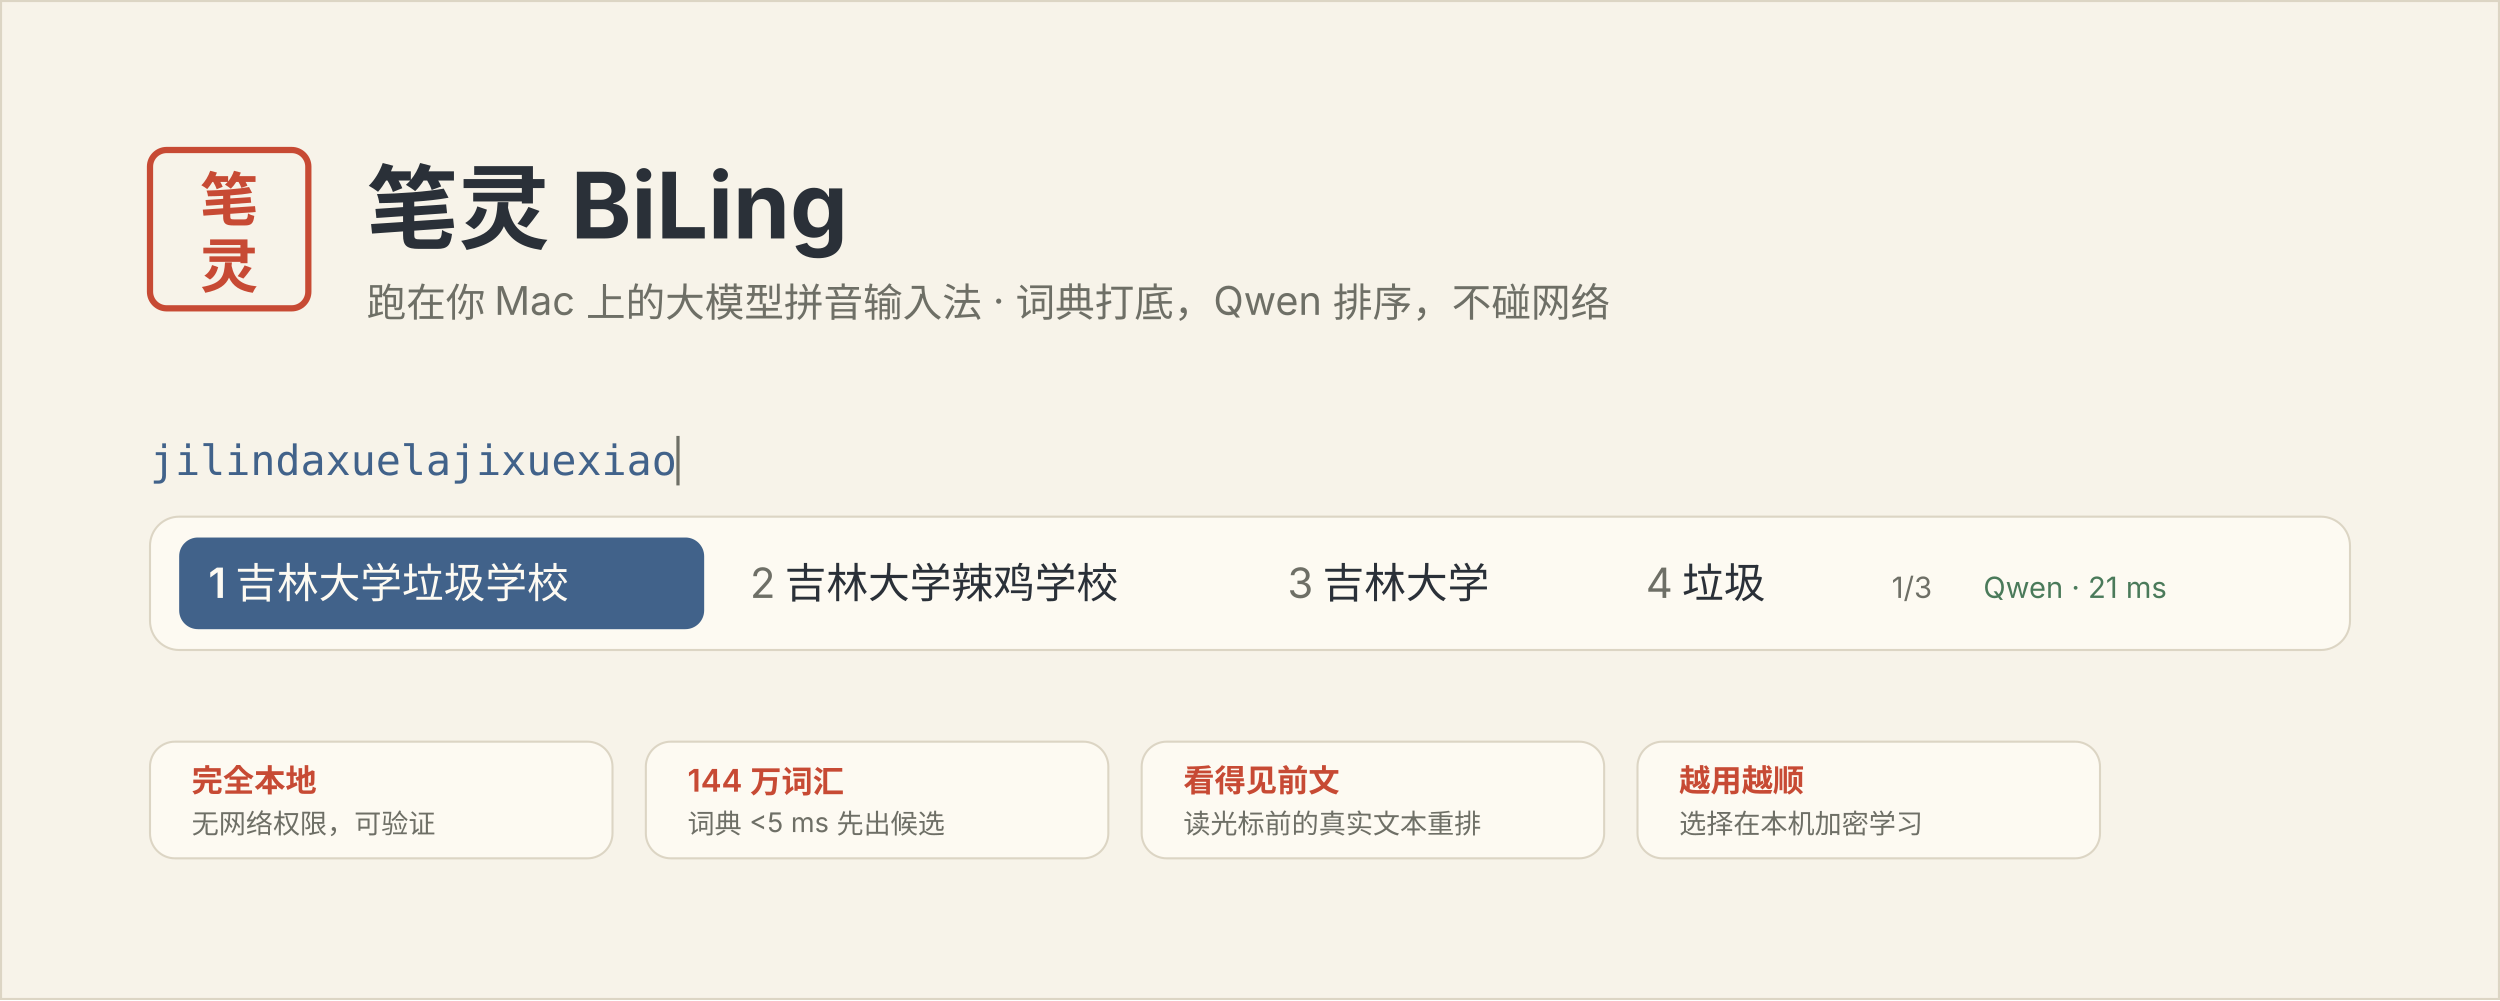
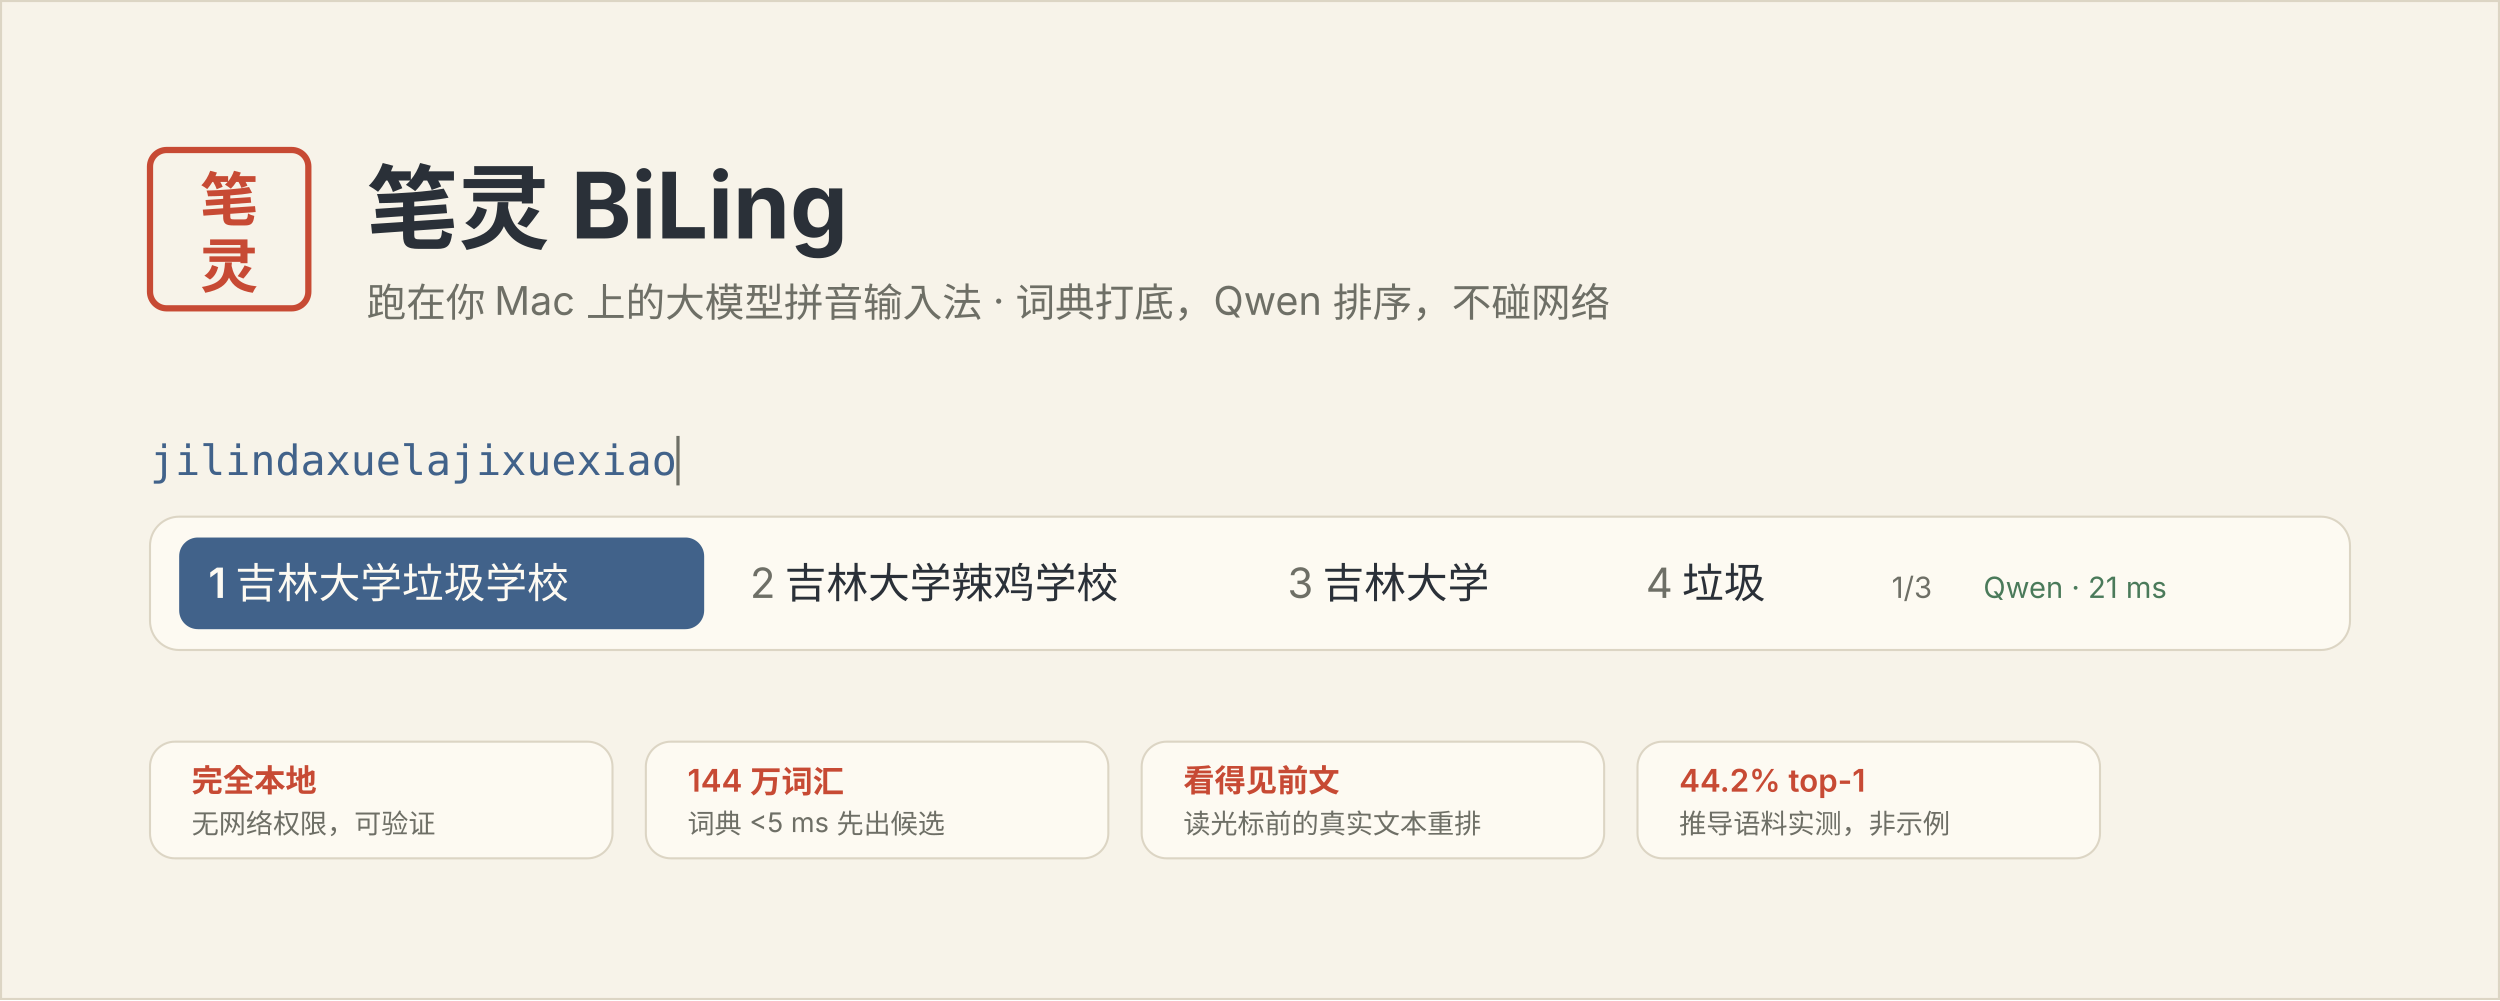
<svg xmlns="http://www.w3.org/2000/svg" width="1200" height="480" viewBox="0 0 1200 480" role="img" aria-labelledby="title description">
  <style>
    .sans { font-family: -apple-system, "PingFang SC", "Noto Sans SC", "Segoe UI", sans-serif; }
    .mono { font-family: "SF Mono", Menlo, Consolas, monospace; }
    .ink { fill: #2A3038; }
    .muted { fill: #6E6F66; }
    .verm { fill: #C74A34; }
    .indigo { fill: #41628A; }
  </style>
  <rect width="1200" height="480" fill="#F7F3E9" />
  <rect x="0.5" y="0.5" width="1199" height="479" fill="none" stroke="#DCD5C4" />
  <rect x="72" y="72" width="76" height="76" rx="8" fill="none" stroke="#C74A34" stroke-width="3" />
  <text x="110" y="106" text-anchor="middle" class="sans verm" font-size="28" font-weight="700">笔</text>
  <text x="110" y="138" text-anchor="middle" class="sans verm" font-size="28" font-weight="700">灵</text>
  <text x="176" y="116" class="sans ink" font-size="44" font-weight="700">笔灵 BiLing</text>
  <text x="176" y="152" class="sans muted" font-size="19">跑在你 Mac 上的大模型拼音输入法 · 词典打底，Qwen 排序，不碰网络</text>
  <text x="72" y="228" class="mono indigo" font-size="20">jilindaxuelajixuexiao<tspan class="muted">▏</tspan>
  </text>
  <rect x="72" y="248" width="1056" height="64" rx="14" fill="#FDFAF2" stroke="#DCD5C4" />
  <rect x="86" y="258" width="252" height="44" rx="9" fill="#41628A" />
  <text x="100" y="287" class="sans" font-size="20" fill="#FDFAF2">
    <tspan font-weight="600">1</tspan>  吉林大学垃圾学校</text>
  <text x="360" y="287" class="sans ink" font-size="20">
    <tspan class="muted">2</tspan>  吉林大学辣鸡学校</text>
  <text x="618" y="287" class="sans ink" font-size="20">
    <tspan class="muted">3</tspan>  吉林大学</text>
  <text x="790" y="287" class="sans ink" font-size="20">
    <tspan class="muted">4</tspan>  垃圾</text>
  <text x="908" y="287" class="sans muted" font-size="14">1/3</text>
  <text x="952" y="287" class="sans" font-size="14" fill="#4A7A5A">Qwen · 21 ms</text>
  <g class="sans">
    <rect x="72" y="356" width="222" height="56" rx="12" fill="#FDFAF2" stroke="#DCD5C4" />
    <text x="92" y="380" class="verm" font-size="15" font-weight="600">完全本地</text>
    <text x="92" y="400" class="muted" font-size="13">无网络权限，可验证</text>
    <rect x="310" y="356" width="222" height="56" rx="12" fill="#FDFAF2" stroke="#DCD5C4" />
    <text x="330" y="380" class="verm" font-size="15" font-weight="600">144 万词汇</text>
    <text x="330" y="400" class="muted" font-size="13">词典 &lt;5 ms 先出候选</text>
    <rect x="548" y="356" width="222" height="56" rx="12" fill="#FDFAF2" stroke="#DCD5C4" />
    <text x="568" y="380" class="verm" font-size="15" font-weight="600">看得见前文</text>
    <text x="568" y="400" class="muted" font-size="13">读光标前的真实文本重排</text>
    <rect x="786" y="356" width="222" height="56" rx="12" fill="#FDFAF2" stroke="#DCD5C4" />
-     <text x="806" y="380" class="verm" font-size="15" font-weight="600">越用越顺</text>
-     <text x="806" y="400" class="muted" font-size="13">选择在本机加密学习</text>
+     <text x="806" y="380" class="verm" font-size="15" font-weight="600">44.2% top-1</text>
+     <text x="806" y="400" class="muted" font-size="13">推导语料实测，非示例</text>
  </g>
</svg>
